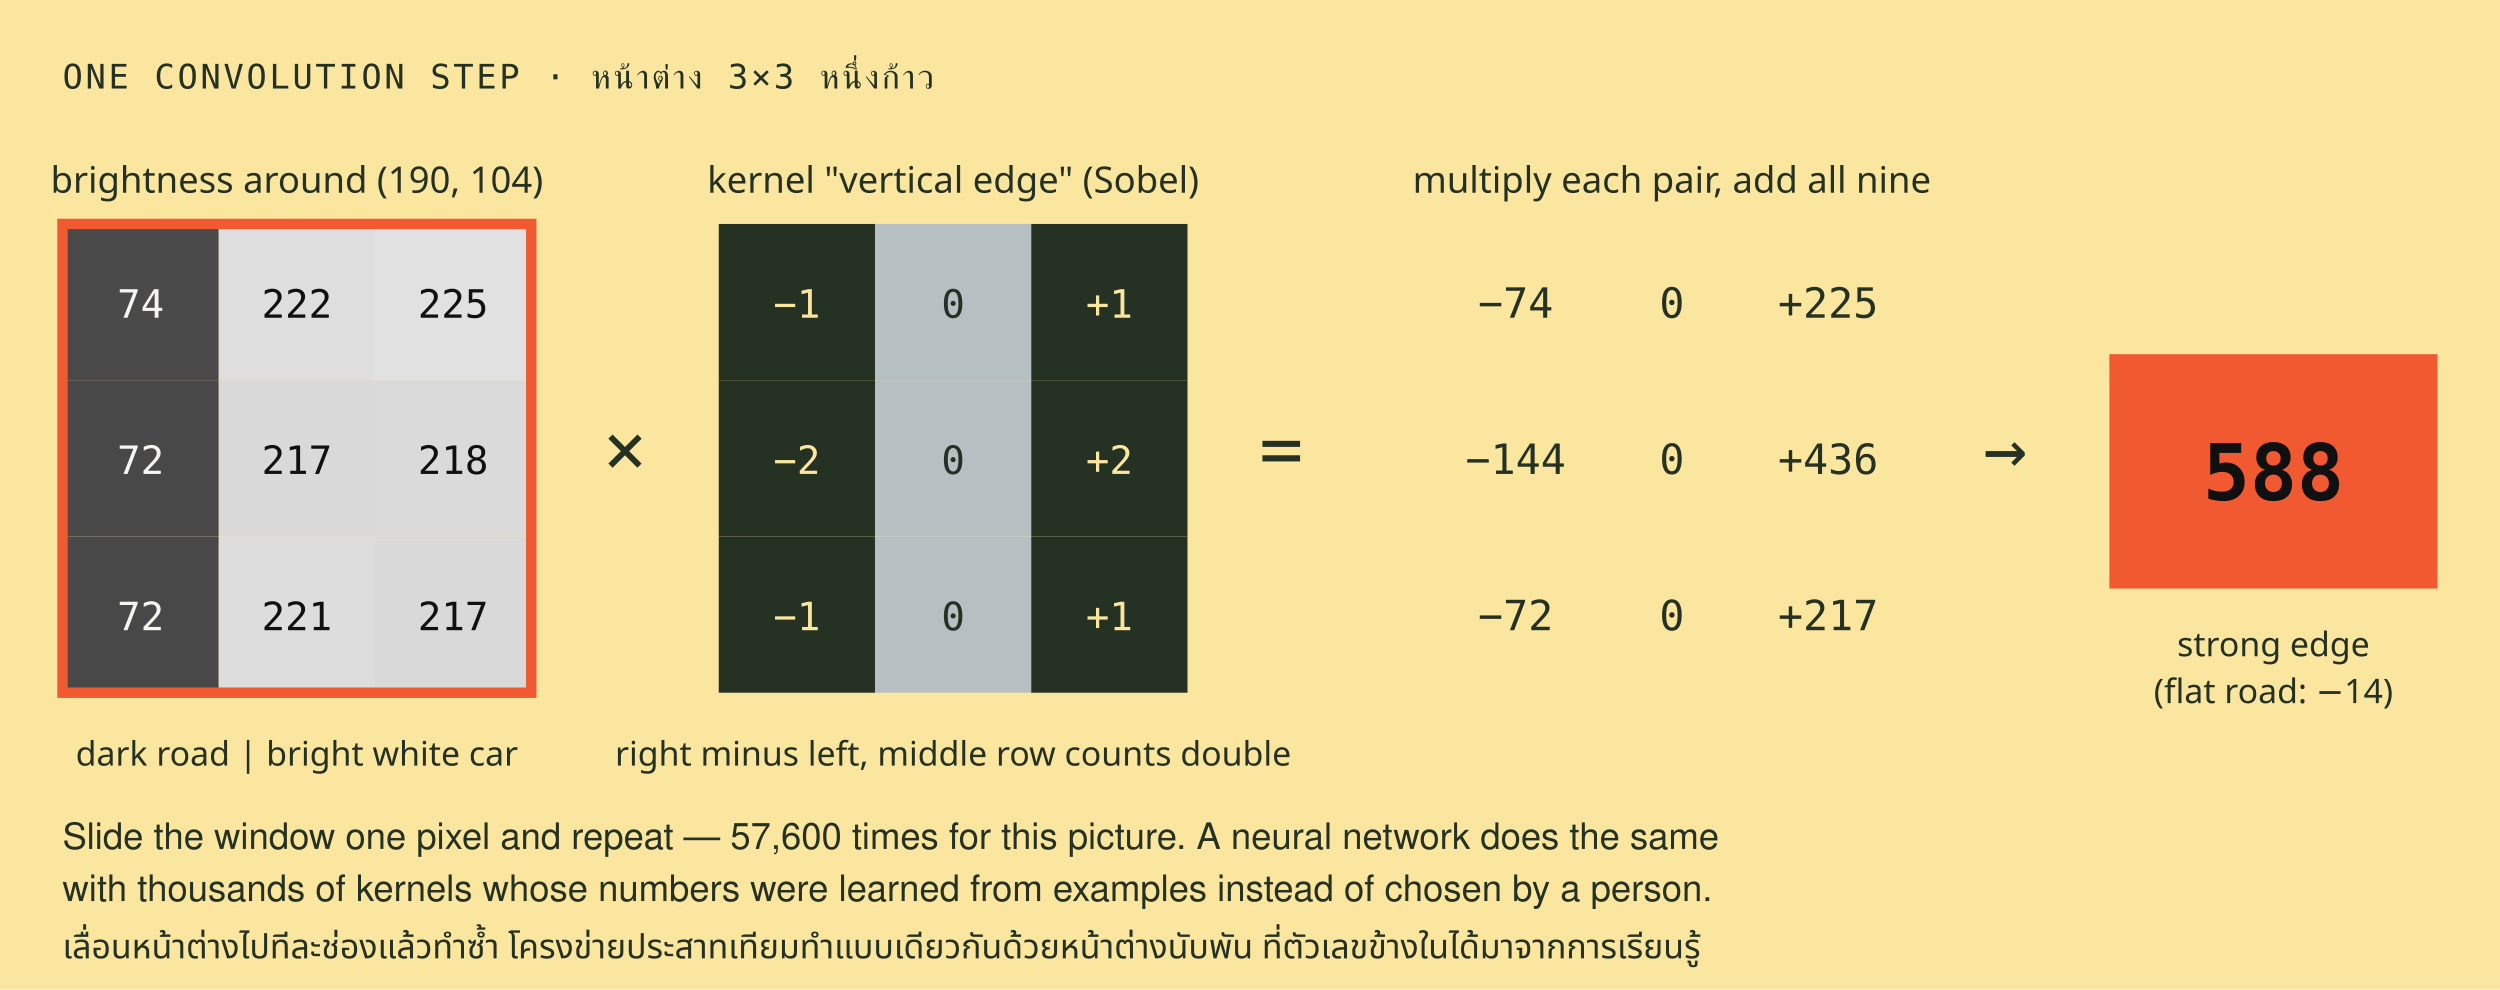
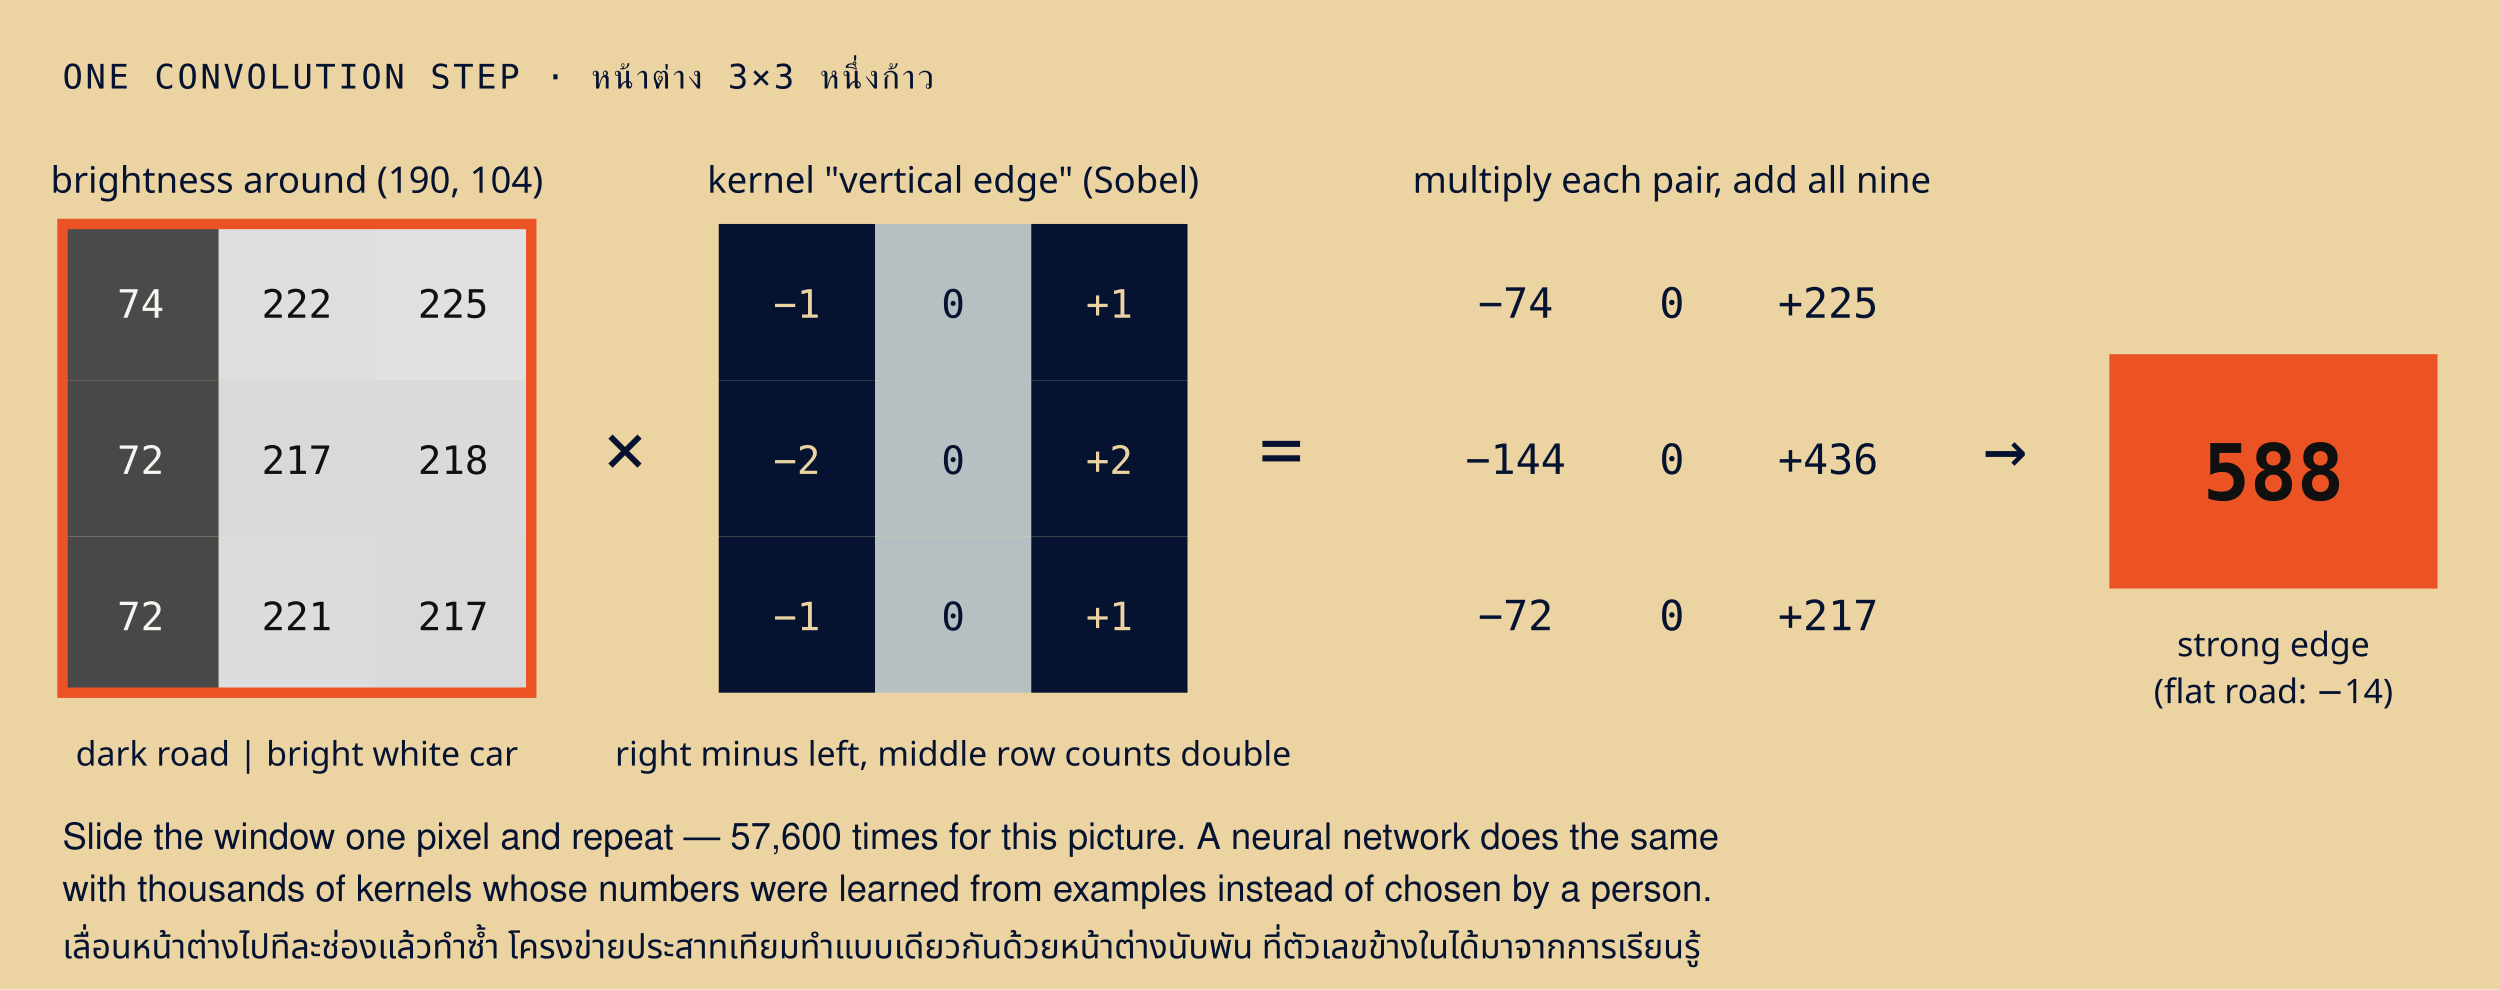
<svg xmlns="http://www.w3.org/2000/svg" viewBox="0 0 960 380" font-family="IBM Plex Sans, IBM Plex Sans Thai, Noto Sans Thai, Helvetica, Arial, sans-serif">
-   <rect width="960" height="380" fill="#fbe6a0" />
-   <text x="24" y="34" font-size="13" font-family="IBM Plex Mono, ui-monospace, monospace" fill="#253122" letter-spacing="1">ONE CONVOLUTION STEP · หน้าต่าง 3×3 หนึ่งก้าว</text>
+   <rect width="960" height="380" fill="#ebd3a2" />
+   <text x="24" y="34" font-size="13" font-family="IBM Plex Mono, ui-monospace, monospace" fill="#051230" letter-spacing="1">ONE CONVOLUTION STEP · หน้าต่าง 3×3 หนึ่งก้าว</text>
  <g font-family="IBM Plex Mono, ui-monospace, monospace" font-size="15" text-anchor="middle">
-     <text x="114" y="74" font-family="IBM Plex Sans, sans-serif" font-size="14" fill="#253122">brightness around (190, 104)</text>
+     <text x="114" y="74" font-family="IBM Plex Sans, sans-serif" font-size="14" fill="#051230">brightness around (190, 104)</text>
    <rect x="24" y="86" width="60" height="60" fill="#4a4a4a" />
    <text x="54" y="122" fill="#f7f5ef">74</text>
    <rect x="84" y="86" width="60" height="60" fill="#dedede" />
    <text x="114" y="122" fill="#101010">222</text>
    <rect x="144" y="86" width="60" height="60" fill="#e1e1e1" />
    <text x="174" y="122" fill="#101010">225</text>
    <rect x="24" y="146" width="60" height="60" fill="#484848" />
    <text x="54" y="182" fill="#f7f5ef">72</text>
    <rect x="84" y="146" width="60" height="60" fill="#d9d9d9" />
    <text x="114" y="182" fill="#101010">217</text>
    <rect x="144" y="146" width="60" height="60" fill="#dadada" />
    <text x="174" y="182" fill="#101010">218</text>
    <rect x="24" y="206" width="60" height="60" fill="#484848" />
    <text x="54" y="242" fill="#f7f5ef">72</text>
    <rect x="84" y="206" width="60" height="60" fill="#dddddd" />
    <text x="114" y="242" fill="#101010">221</text>
    <rect x="144" y="206" width="60" height="60" fill="#d9d9d9" />
    <text x="174" y="242" fill="#101010">217</text>
-     <rect x="24" y="86" width="180" height="180" fill="none" stroke="#f15a30" stroke-width="4" />
-     <text x="114" y="294" font-family="IBM Plex Sans, sans-serif" font-size="13" fill="#253122">dark road | bright white car</text>
-     <text x="240" y="182" font-size="28" fill="#253122">×</text>
-     <text x="366" y="74" font-family="IBM Plex Sans, sans-serif" font-size="14" fill="#253122">kernel "vertical edge" (Sobel)</text>
-     <g fill="#253122">
+     <rect x="24" y="86" width="180" height="180" fill="none" stroke="#eb5324" stroke-width="4" />
+     <text x="114" y="294" font-family="IBM Plex Sans, sans-serif" font-size="13" fill="#051230">dark road | bright white car</text>
+     <text x="240" y="182" font-size="28" fill="#051230">×</text>
+     <text x="366" y="74" font-family="IBM Plex Sans, sans-serif" font-size="14" fill="#051230">kernel "vertical edge" (Sobel)</text>
+     <g fill="#051230">
      <rect x="276" y="86" width="60" height="60" />
      <rect x="336" y="86" width="60" height="60" fill="#b6bfc1" />
      <rect x="396" y="86" width="60" height="60" />
      <rect x="276" y="146" width="60" height="60" />
      <rect x="336" y="146" width="60" height="60" fill="#b6bfc1" />
      <rect x="396" y="146" width="60" height="60" />
      <rect x="276" y="206" width="60" height="60" />
      <rect x="336" y="206" width="60" height="60" fill="#b6bfc1" />
      <rect x="396" y="206" width="60" height="60" />
    </g>
-     <g fill="#fbe6a0">
+     <g fill="#ebd3a2">
      <text x="306" y="122">−1</text>
      <text x="426" y="122">+1</text>
      <text x="306" y="182">−2</text>
      <text x="426" y="182">+2</text>
      <text x="306" y="242">−1</text>
      <text x="426" y="242">+1</text>
    </g>
-     <g fill="#253122">
+     <g fill="#051230">
      <text x="366" y="122">0</text>
      <text x="366" y="182">0</text>
      <text x="366" y="242">0</text>
    </g>
-     <text x="366" y="294" font-family="IBM Plex Sans, sans-serif" font-size="13" fill="#253122">right minus left, middle row counts double</text>
-     <text x="492" y="182" font-size="28" fill="#253122">=</text>
-     <text x="642" y="74" font-family="IBM Plex Sans, sans-serif" font-size="14" fill="#253122">multiply each pair, add all nine</text>
-     <g fill="#253122" font-size="16">
+     <text x="366" y="294" font-family="IBM Plex Sans, sans-serif" font-size="13" fill="#051230">right minus left, middle row counts double</text>
+     <text x="492" y="182" font-size="28" fill="#051230">=</text>
+     <text x="642" y="74" font-family="IBM Plex Sans, sans-serif" font-size="14" fill="#051230">multiply each pair, add all nine</text>
+     <g fill="#051230" font-size="16">
      <text x="582" y="122">−74</text>
      <text x="642" y="122">0</text>
      <text x="702" y="122">+225</text>
      <text x="582" y="182">−144</text>
      <text x="642" y="182">0</text>
      <text x="702" y="182">+436</text>
      <text x="582" y="242">−72</text>
      <text x="642" y="242">0</text>
      <text x="702" y="242">+217</text>
    </g>
-     <text x="770" y="182" font-size="28" fill="#253122">→</text>
-     <rect x="810" y="136" width="126" height="90" fill="#f15a30" />
+     <text x="770" y="182" font-size="28" fill="#051230">→</text>
+     <rect x="810" y="136" width="126" height="90" fill="#eb5324" />
    <text x="873" y="192" font-size="30" font-weight="600" fill="#101010">588</text>
-     <text x="873" y="252" font-family="IBM Plex Sans, sans-serif" font-size="13" fill="#253122">strong edge</text>
-     <text x="873" y="270" font-family="IBM Plex Sans, sans-serif" font-size="13" fill="#253122">(flat road: −14)</text>
+     <text x="873" y="252" font-family="IBM Plex Sans, sans-serif" font-size="13" fill="#051230">strong edge</text>
+     <text x="873" y="270" font-family="IBM Plex Sans, sans-serif" font-size="13" fill="#051230">(flat road: −14)</text>
  </g>
-   <text x="24" y="326" font-size="14" fill="#253122">Slide the window one pixel and repeat — 57,600 times for this picture. A neural network does the same</text>
-   <text x="24" y="346" font-size="14" fill="#253122">with thousands of kernels whose numbers were learned from examples instead of chosen by a person.</text>
-   <text x="24" y="368" font-size="13" fill="#253122">เลื่อนหน้าต่างไปทีละช่องแล้วทำซ้ำ โครงข่ายประสาทเทียมทำแบบเดียวกันด้วยหน้าต่างนับพัน ที่ตัวเลขข้างในได้มาจากการเรียนรู้</text>
+   <text x="24" y="326" font-size="14" fill="#051230">Slide the window one pixel and repeat — 57,600 times for this picture. A neural network does the same</text>
+   <text x="24" y="346" font-size="14" fill="#051230">with thousands of kernels whose numbers were learned from examples instead of chosen by a person.</text>
+   <text x="24" y="368" font-size="13" fill="#051230">เลื่อนหน้าต่างไปทีละช่องแล้วทำซ้ำ โครงข่ายประสาทเทียมทำแบบเดียวกันด้วยหน้าต่างนับพัน ที่ตัวเลขข้างในได้มาจากการเรียนรู้</text>
</svg>
